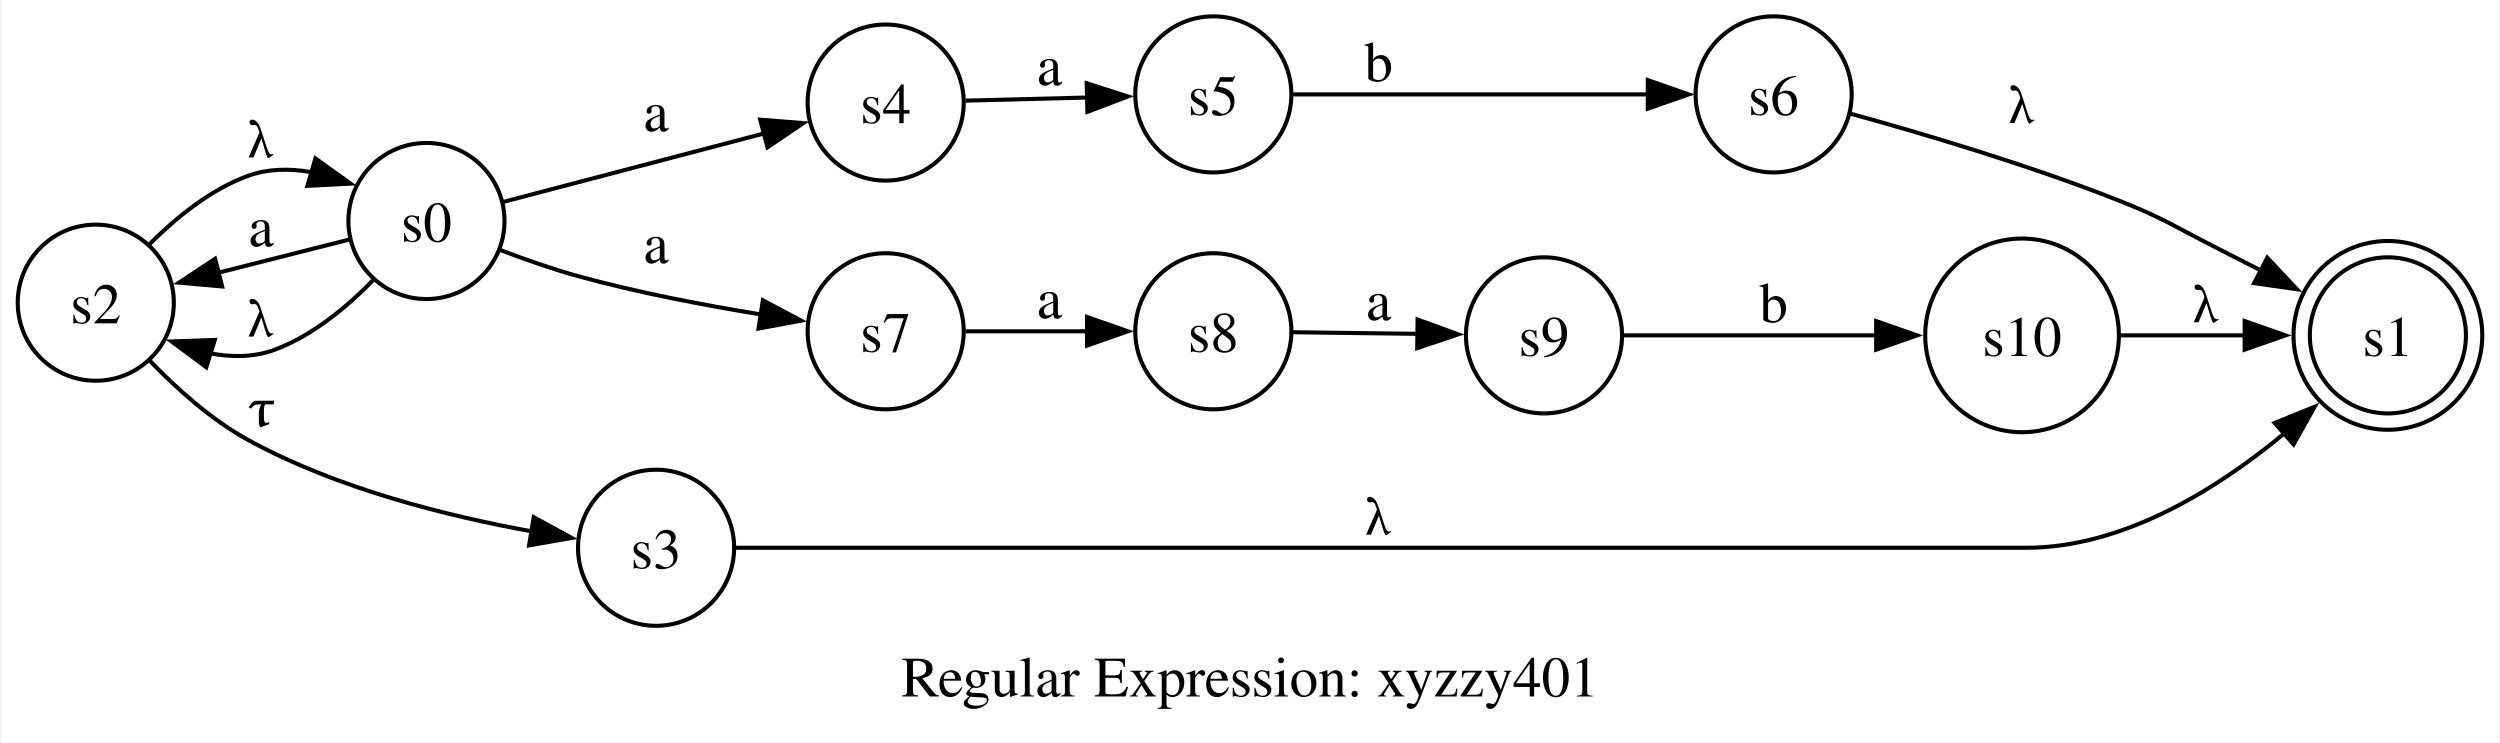
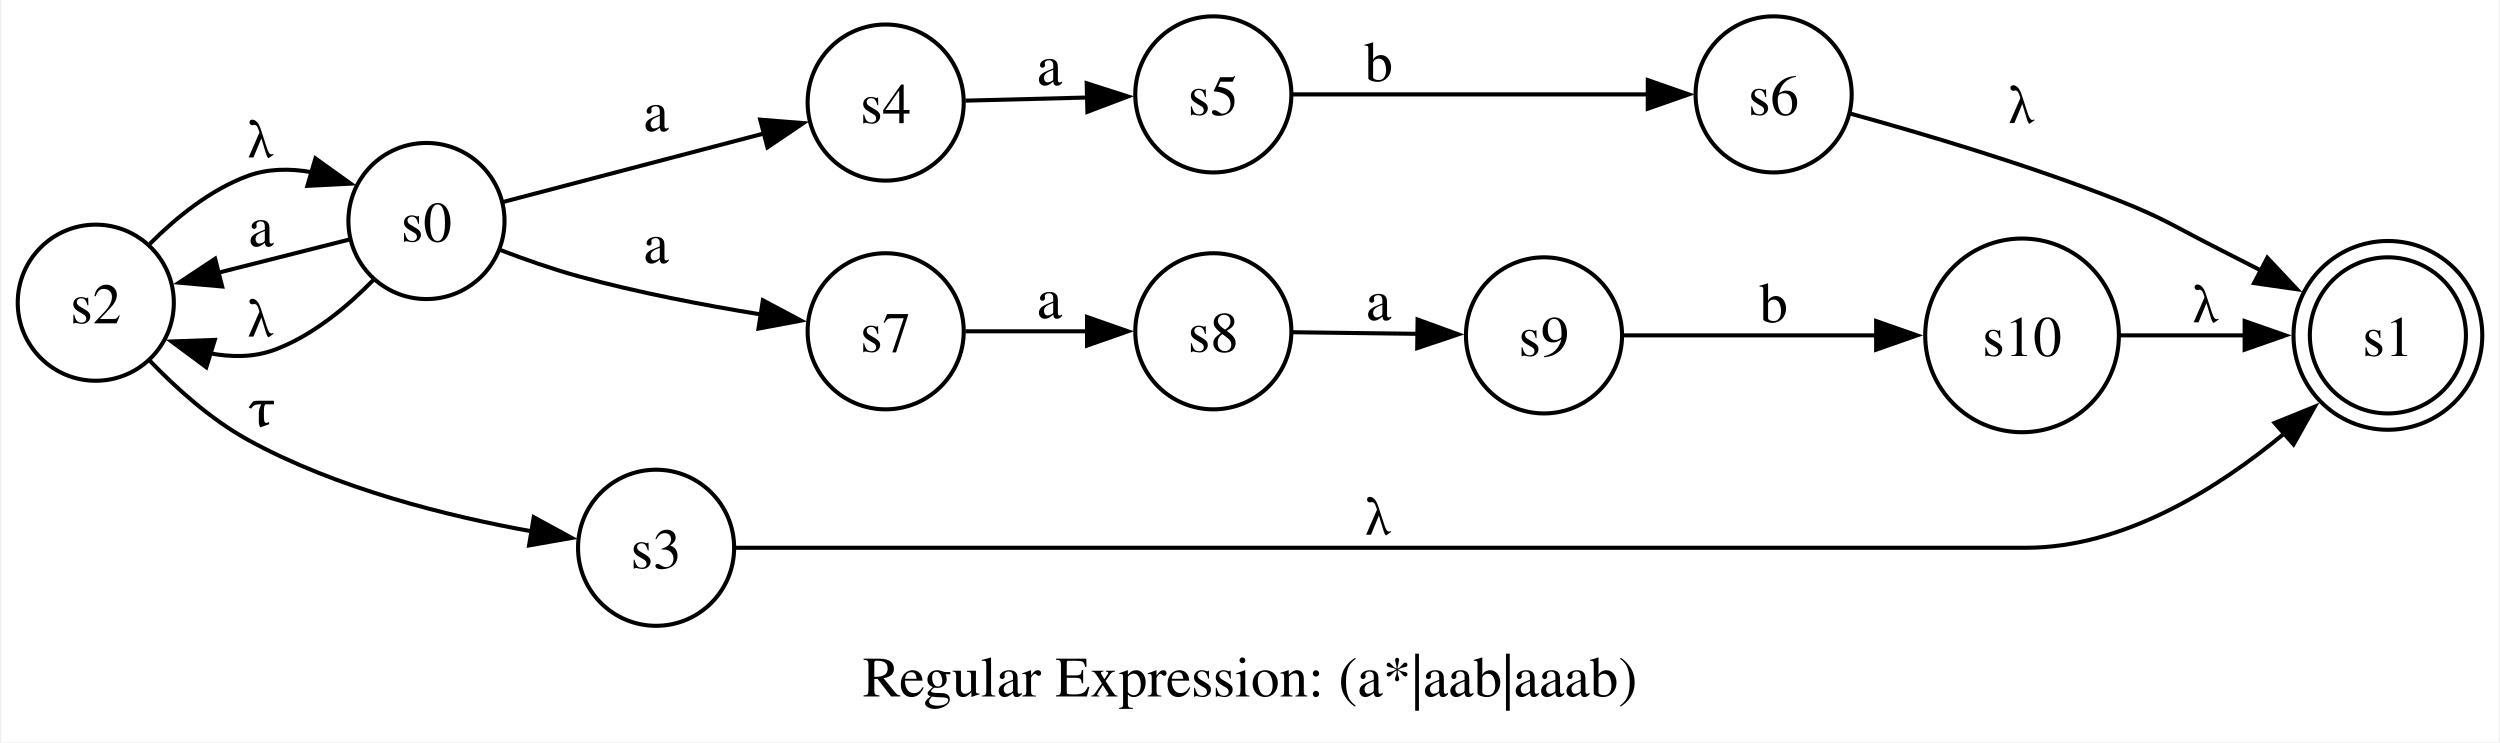
<svg xmlns="http://www.w3.org/2000/svg" width="576pt" height="171pt" viewBox="0.00 0.00 576.00 171.19">
  <g id="graph0" class="graph" transform="scale(0.942104 0.942104) rotate(0) translate(4 177.72)">
    <polygon fill="white" stroke="none" points="-4,4 -4,-177.72 607.4,-177.72 607.4,4 -4,4" />
-     <text text-anchor="middle" x="301.7" y="-7.2" font-family="Times,serif" font-size="14.00">Regular Expression: xyzzy401</text>
+     <text text-anchor="middle" x="301.7" y="-7.2" font-family="Times,serif" font-size="14.00">Regular Expression: (a*|aab|aaab)</text>
    <g id="node1" class="node">
      <ellipse fill="none" stroke="black" cx="580.29" cy="-95.61" rx="19.11" ry="19.11" />
      <ellipse fill="none" stroke="black" cx="580.29" cy="-95.61" rx="23.11" ry="23.11" />
      <text text-anchor="middle" x="580.29" y="-90.56" font-family="Times,serif" font-size="14.00">s1</text>
    </g>
    <g id="node2" class="node">
      <ellipse fill="none" stroke="black" cx="100.07" cy="-123.61" rx="19.11" ry="19.11" />
      <text text-anchor="middle" x="100.07" y="-118.56" font-family="Times,serif" font-size="14.00">s0</text>
    </g>
    <g id="node3" class="node">
      <ellipse fill="none" stroke="black" cx="19.11" cy="-103.61" rx="19.11" ry="19.11" />
      <text text-anchor="middle" x="19.11" y="-98.56" font-family="Times,serif" font-size="14.00">s2</text>
    </g>
    <g id="edge1" class="edge">
      <path fill="none" stroke="black" d="M81.23,-119.09C71.75,-116.69 59.86,-113.68 49.1,-110.95" />
      <polygon fill="black" stroke="black" points="50.05,-107.58 39.49,-108.52 48.33,-114.37 50.05,-107.58" />
      <text text-anchor="middle" x="59.59" y="-117.41" font-family="Times,serif" font-size="14.00">a</text>
    </g>
    <g id="edge2" class="edge">
      <path fill="none" stroke="black" d="M87.24,-109.35C80.83,-102.75 72.31,-95.61 62.97,-92.11 57.83,-90.18 52.23,-90.22 46.82,-91.27" />
      <polygon fill="black" stroke="black" points="46.17,-87.81 37.66,-94.12 48.25,-94.5 46.17,-87.81" />
      <text text-anchor="middle" x="59.59" y="-95.31" font-family="Times,serif" font-size="14.00">λ</text>
    </g>
    <g id="node4" class="node">
      <ellipse fill="none" stroke="black" cx="212.5" cy="-152.61" rx="19.11" ry="19.11" />
      <text text-anchor="middle" x="212.5" y="-147.56" font-family="Times,serif" font-size="14.00">s4</text>
    </g>
    <g id="edge3" class="edge">
      <path fill="none" stroke="black" d="M118.81,-128.27C136.04,-132.79 162.48,-139.73 182.72,-145.05" />
      <polygon fill="black" stroke="black" points="181.78,-148.42 192.34,-147.58 183.56,-141.65 181.78,-148.42" />
      <text text-anchor="middle" x="156.29" y="-145.6" font-family="Times,serif" font-size="14.00">a</text>
    </g>
    <g id="node5" class="node">
      <ellipse fill="none" stroke="black" cx="212.5" cy="-96.61" rx="19.11" ry="19.11" />
      <text text-anchor="middle" x="212.5" y="-91.56" font-family="Times,serif" font-size="14.00">s7</text>
    </g>
    <g id="edge4" class="edge">
      <path fill="none" stroke="black" d="M118.13,-116.52C124.08,-114.24 130.86,-111.85 137.18,-110.11 151.75,-106.09 168.26,-102.96 182.02,-100.72" />
      <polygon fill="black" stroke="black" points="182.43,-104.2 191.78,-99.22 181.37,-97.28 182.43,-104.2" />
      <text text-anchor="middle" x="156.29" y="-113.31" font-family="Times,serif" font-size="14.00">a</text>
    </g>
    <g id="edge5" class="edge">
      <path fill="none" stroke="black" d="M32.3,-117.97C38.69,-124.37 47.07,-131.22 56.22,-134.61 61.21,-136.46 66.65,-136.5 71.92,-135.57" />
      <polygon fill="black" stroke="black" points="72.89,-138.93 81.5,-132.76 70.92,-132.22 72.89,-138.93" />
      <text text-anchor="middle" x="59.59" y="-139.16" font-family="Times,serif" font-size="14.00">λ</text>
    </g>
    <g id="node6" class="node">
      <ellipse fill="none" stroke="black" cx="156.29" cy="-43.61" rx="19.11" ry="19.11" />
      <text text-anchor="middle" x="156.29" y="-38.56" font-family="Times,serif" font-size="14.00">s3</text>
    </g>
    <g id="edge6" class="edge">
      <path fill="none" stroke="black" d="M32.25,-89.49C38.74,-82.74 47.23,-75.07 56.22,-70.11 77.97,-58.09 105.46,-51.3 125.96,-47.61" />
      <polygon fill="black" stroke="black" points="126.33,-51.09 135.63,-46.02 125.2,-44.19 126.33,-51.09" />
      <text text-anchor="middle" x="59.59" y="-73.31" font-family="Times,serif" font-size="14.00">τ</text>
    </g>
    <g id="node7" class="node">
      <ellipse fill="none" stroke="black" cx="292.72" cy="-154.61" rx="19.11" ry="19.11" />
      <text text-anchor="middle" x="292.72" y="-149.56" font-family="Times,serif" font-size="14.00">s5</text>
    </g>
    <g id="edge8" class="edge">
      <path fill="none" stroke="black" d="M232.04,-153.08C241,-153.31 251.98,-153.59 262.06,-153.85" />
      <polygon fill="black" stroke="black" points="261.72,-157.34 271.8,-154.1 261.89,-150.34 261.72,-157.34" />
      <text text-anchor="middle" x="252.61" y="-156.87" font-family="Times,serif" font-size="14.00">a</text>
    </g>
    <g id="node9" class="node">
      <ellipse fill="none" stroke="black" cx="292.72" cy="-96.61" rx="19.11" ry="19.11" />
      <text text-anchor="middle" x="292.72" y="-91.56" font-family="Times,serif" font-size="14.00">s8</text>
    </g>
    <g id="edge11" class="edge">
      <path fill="none" stroke="black" d="M232.04,-96.61C241,-96.61 251.98,-96.61 262.06,-96.61" />
      <polygon fill="black" stroke="black" points="261.8,-100.11 271.8,-96.61 261.8,-93.11 261.8,-100.11" />
      <text text-anchor="middle" x="252.61" y="-99.81" font-family="Times,serif" font-size="14.00">a</text>
    </g>
    <g id="edge7" class="edge">
      <path fill="none" stroke="black" d="M175.72,-43.61C194.74,-43.61 225.25,-43.61 251.61,-43.61 251.61,-43.61 251.61,-43.61 491.72,-43.61 515.59,-43.61 538.64,-58.07 555.09,-71.74" />
      <polygon fill="black" stroke="black" points="552.56,-74.17 562.38,-78.15 557.19,-68.92 552.56,-74.17" />
      <text text-anchor="middle" x="333.2" y="-46.81" font-family="Times,serif" font-size="14.00">λ</text>
    </g>
    <g id="node8" class="node">
      <ellipse fill="none" stroke="black" cx="429.9" cy="-154.61" rx="19.11" ry="19.11" />
      <text text-anchor="middle" x="429.9" y="-149.56" font-family="Times,serif" font-size="14.00">s6</text>
    </g>
    <g id="edge9" class="edge">
      <path fill="none" stroke="black" d="M312.23,-154.61C334.68,-154.61 372.8,-154.61 399.33,-154.61" />
      <polygon fill="black" stroke="black" points="399.09,-158.11 409.09,-154.61 399.09,-151.11 399.09,-158.11" />
      <text text-anchor="middle" x="333.2" y="-157.81" font-family="Times,serif" font-size="14.00">b</text>
    </g>
    <g id="edge10" class="edge">
      <path fill="none" stroke="black" d="M448.76,-149.88C465.86,-145.17 492.26,-137.38 514.43,-128.61 525.8,-124.11 528.27,-122.11 539.18,-116.61 542.48,-114.94 545.92,-113.18 549.34,-111.42" />
      <polygon fill="black" stroke="black" points="550.77,-114.62 558.02,-106.9 547.53,-108.41 550.77,-114.62" />
      <text text-anchor="middle" x="490.72" y="-147.59" font-family="Times,serif" font-size="14.00">λ</text>
    </g>
    <g id="node10" class="node">
      <ellipse fill="none" stroke="black" cx="373.68" cy="-95.61" rx="19.11" ry="19.11" />
      <text text-anchor="middle" x="373.68" y="-90.56" font-family="Times,serif" font-size="14.00">s9</text>
    </g>
    <g id="edge12" class="edge">
      <path fill="none" stroke="black" d="M312.03,-96.38C321.14,-96.26 332.37,-96.12 342.69,-95.99" />
      <polygon fill="black" stroke="black" points="342.73,-99.49 352.68,-95.86 342.64,-92.49 342.73,-99.49" />
      <text text-anchor="middle" x="333.2" y="-99.34" font-family="Times,serif" font-size="14.00">a</text>
    </g>
    <g id="node11" class="node">
      <ellipse fill="none" stroke="black" cx="490.72" cy="-95.61" rx="23.71" ry="23.71" />
      <text text-anchor="middle" x="490.72" y="-90.56" font-family="Times,serif" font-size="14.00">s10</text>
    </g>
    <g id="edge13" class="edge">
      <path fill="none" stroke="black" d="M393.17,-95.61C409.84,-95.61 434.79,-95.61 455.15,-95.61" />
      <polygon fill="black" stroke="black" points="455,-99.11 465,-95.61 455,-92.11 455,-99.11" />
      <text text-anchor="middle" x="429.9" y="-98.81" font-family="Times,serif" font-size="14.00">b</text>
    </g>
    <g id="edge14" class="edge">
      <path fill="none" stroke="black" d="M514.73,-95.61C524.05,-95.61 535.01,-95.61 545.23,-95.61" />
      <polygon fill="black" stroke="black" points="545.22,-99.11 555.22,-95.61 545.22,-92.11 545.22,-99.11" />
      <text text-anchor="middle" x="535.81" y="-98.81" font-family="Times,serif" font-size="14.00">λ</text>
    </g>
  </g>
</svg>
